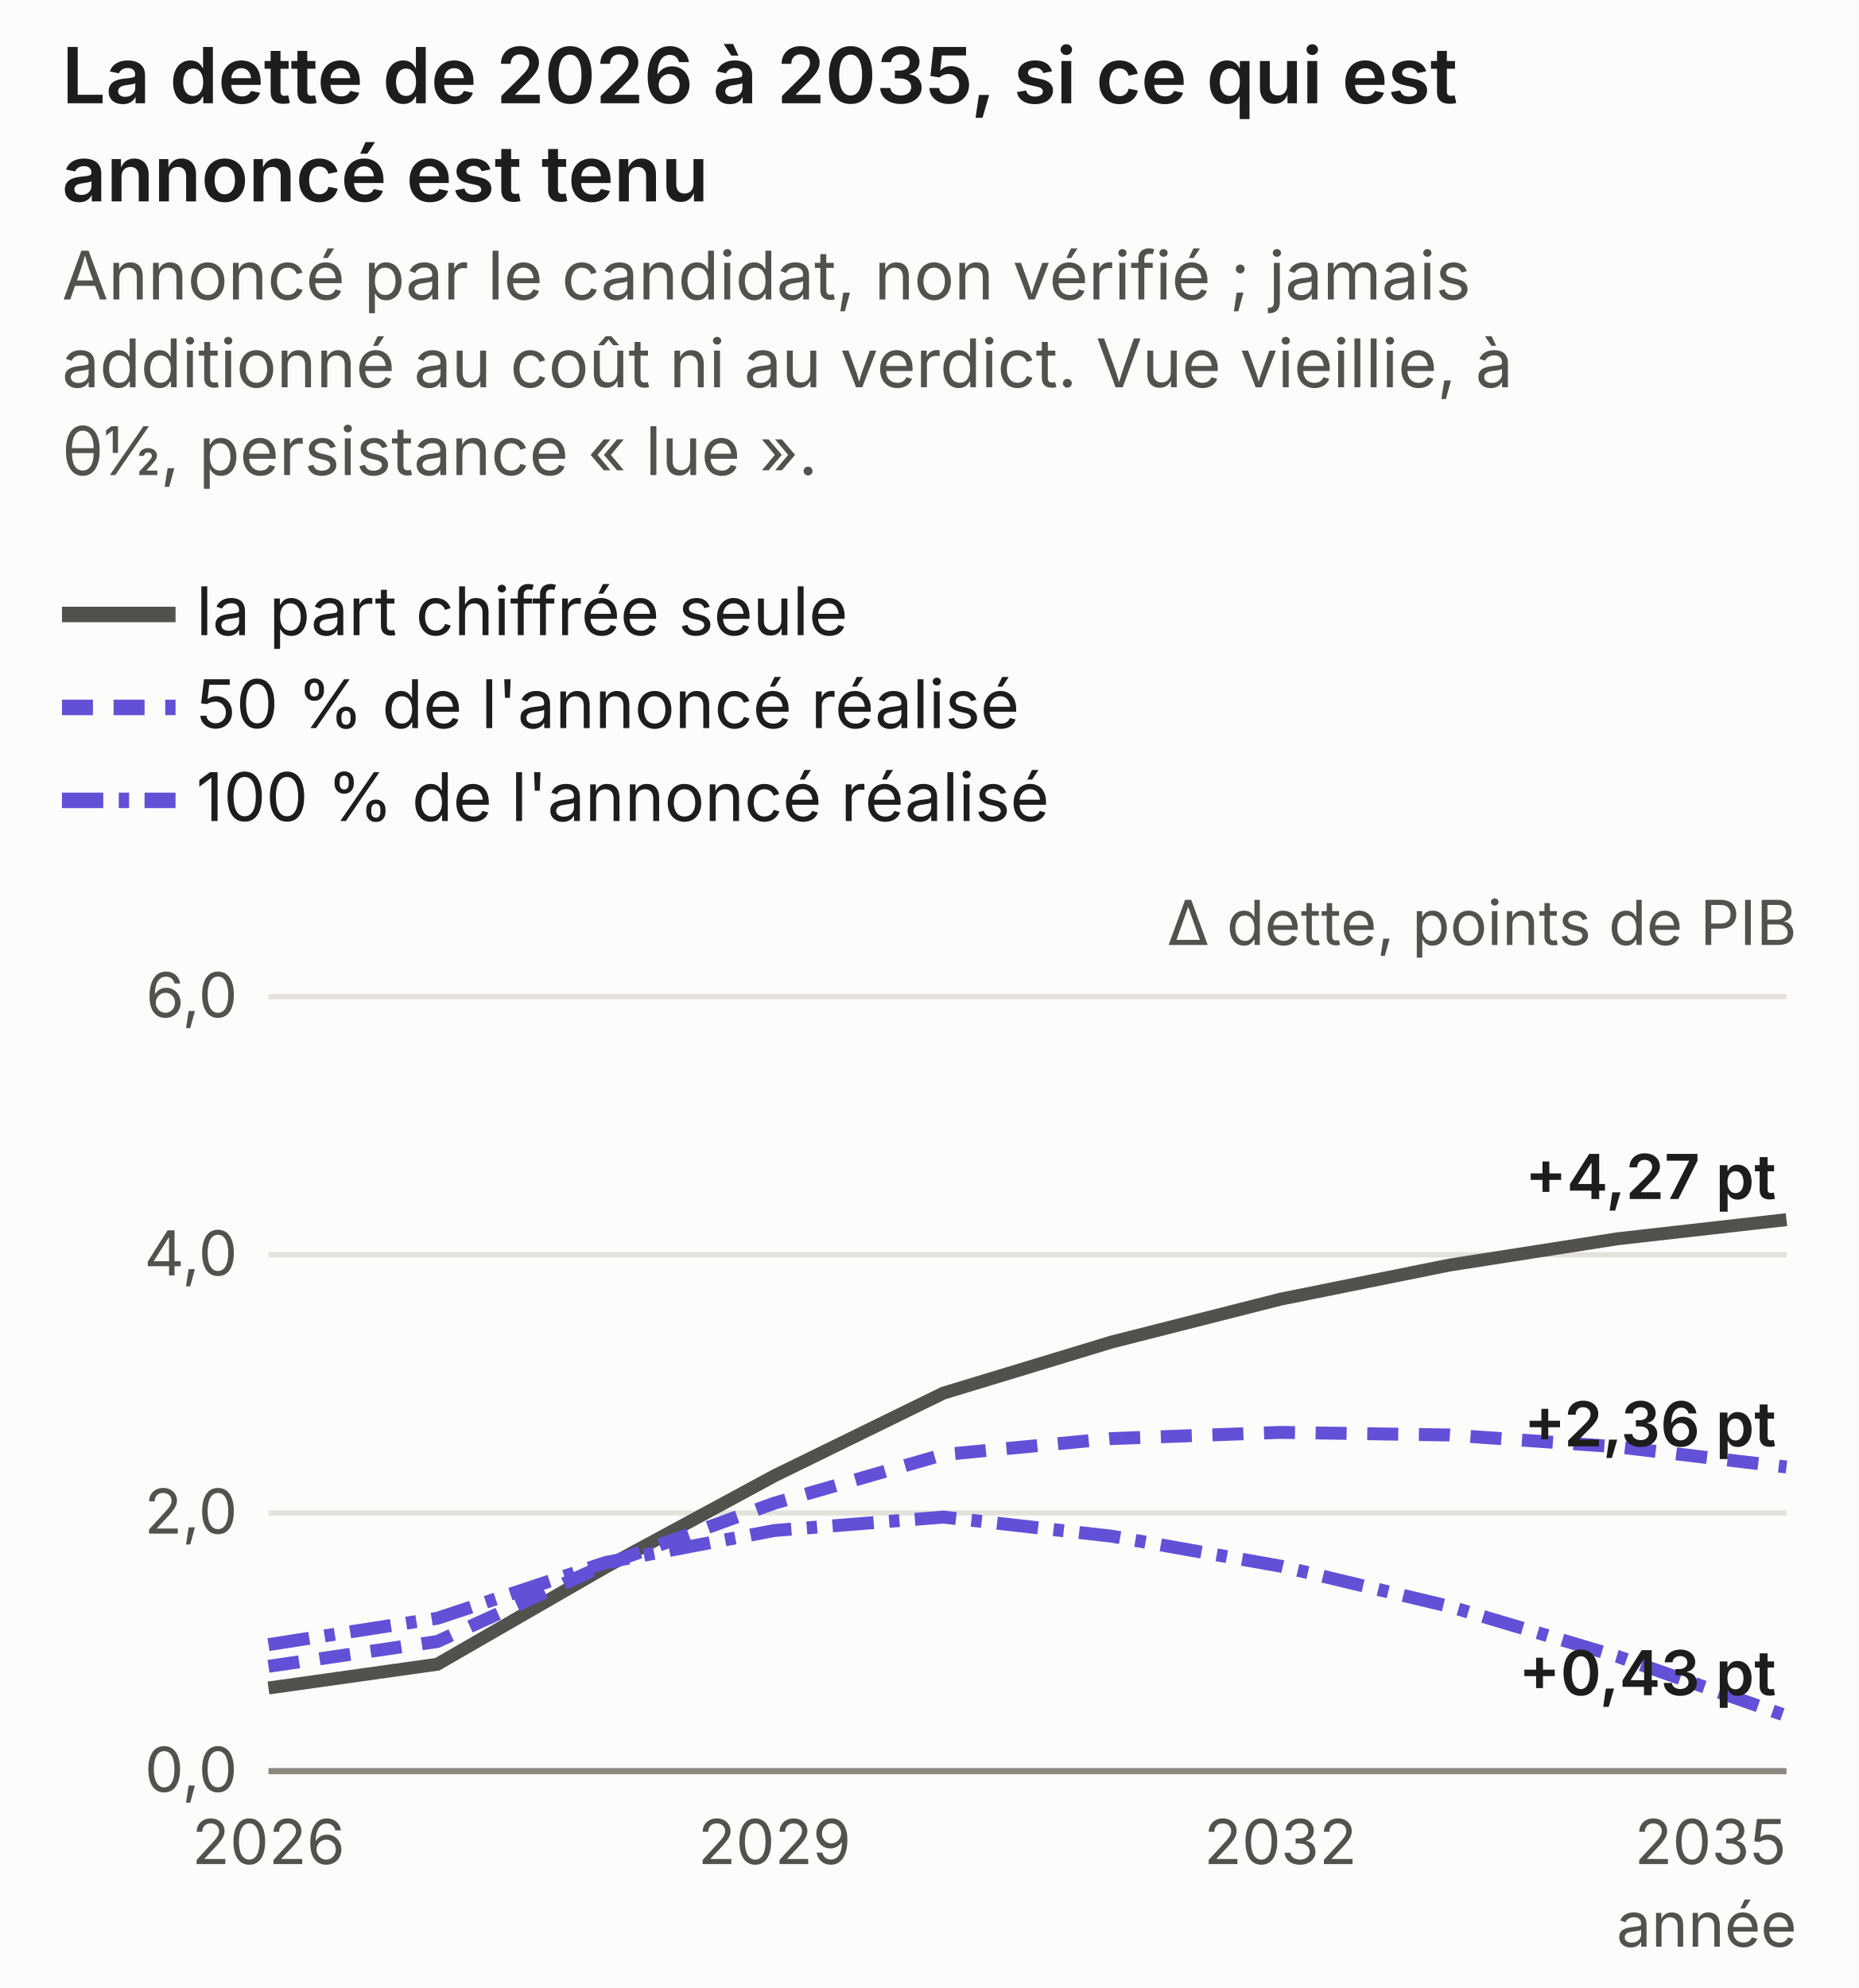
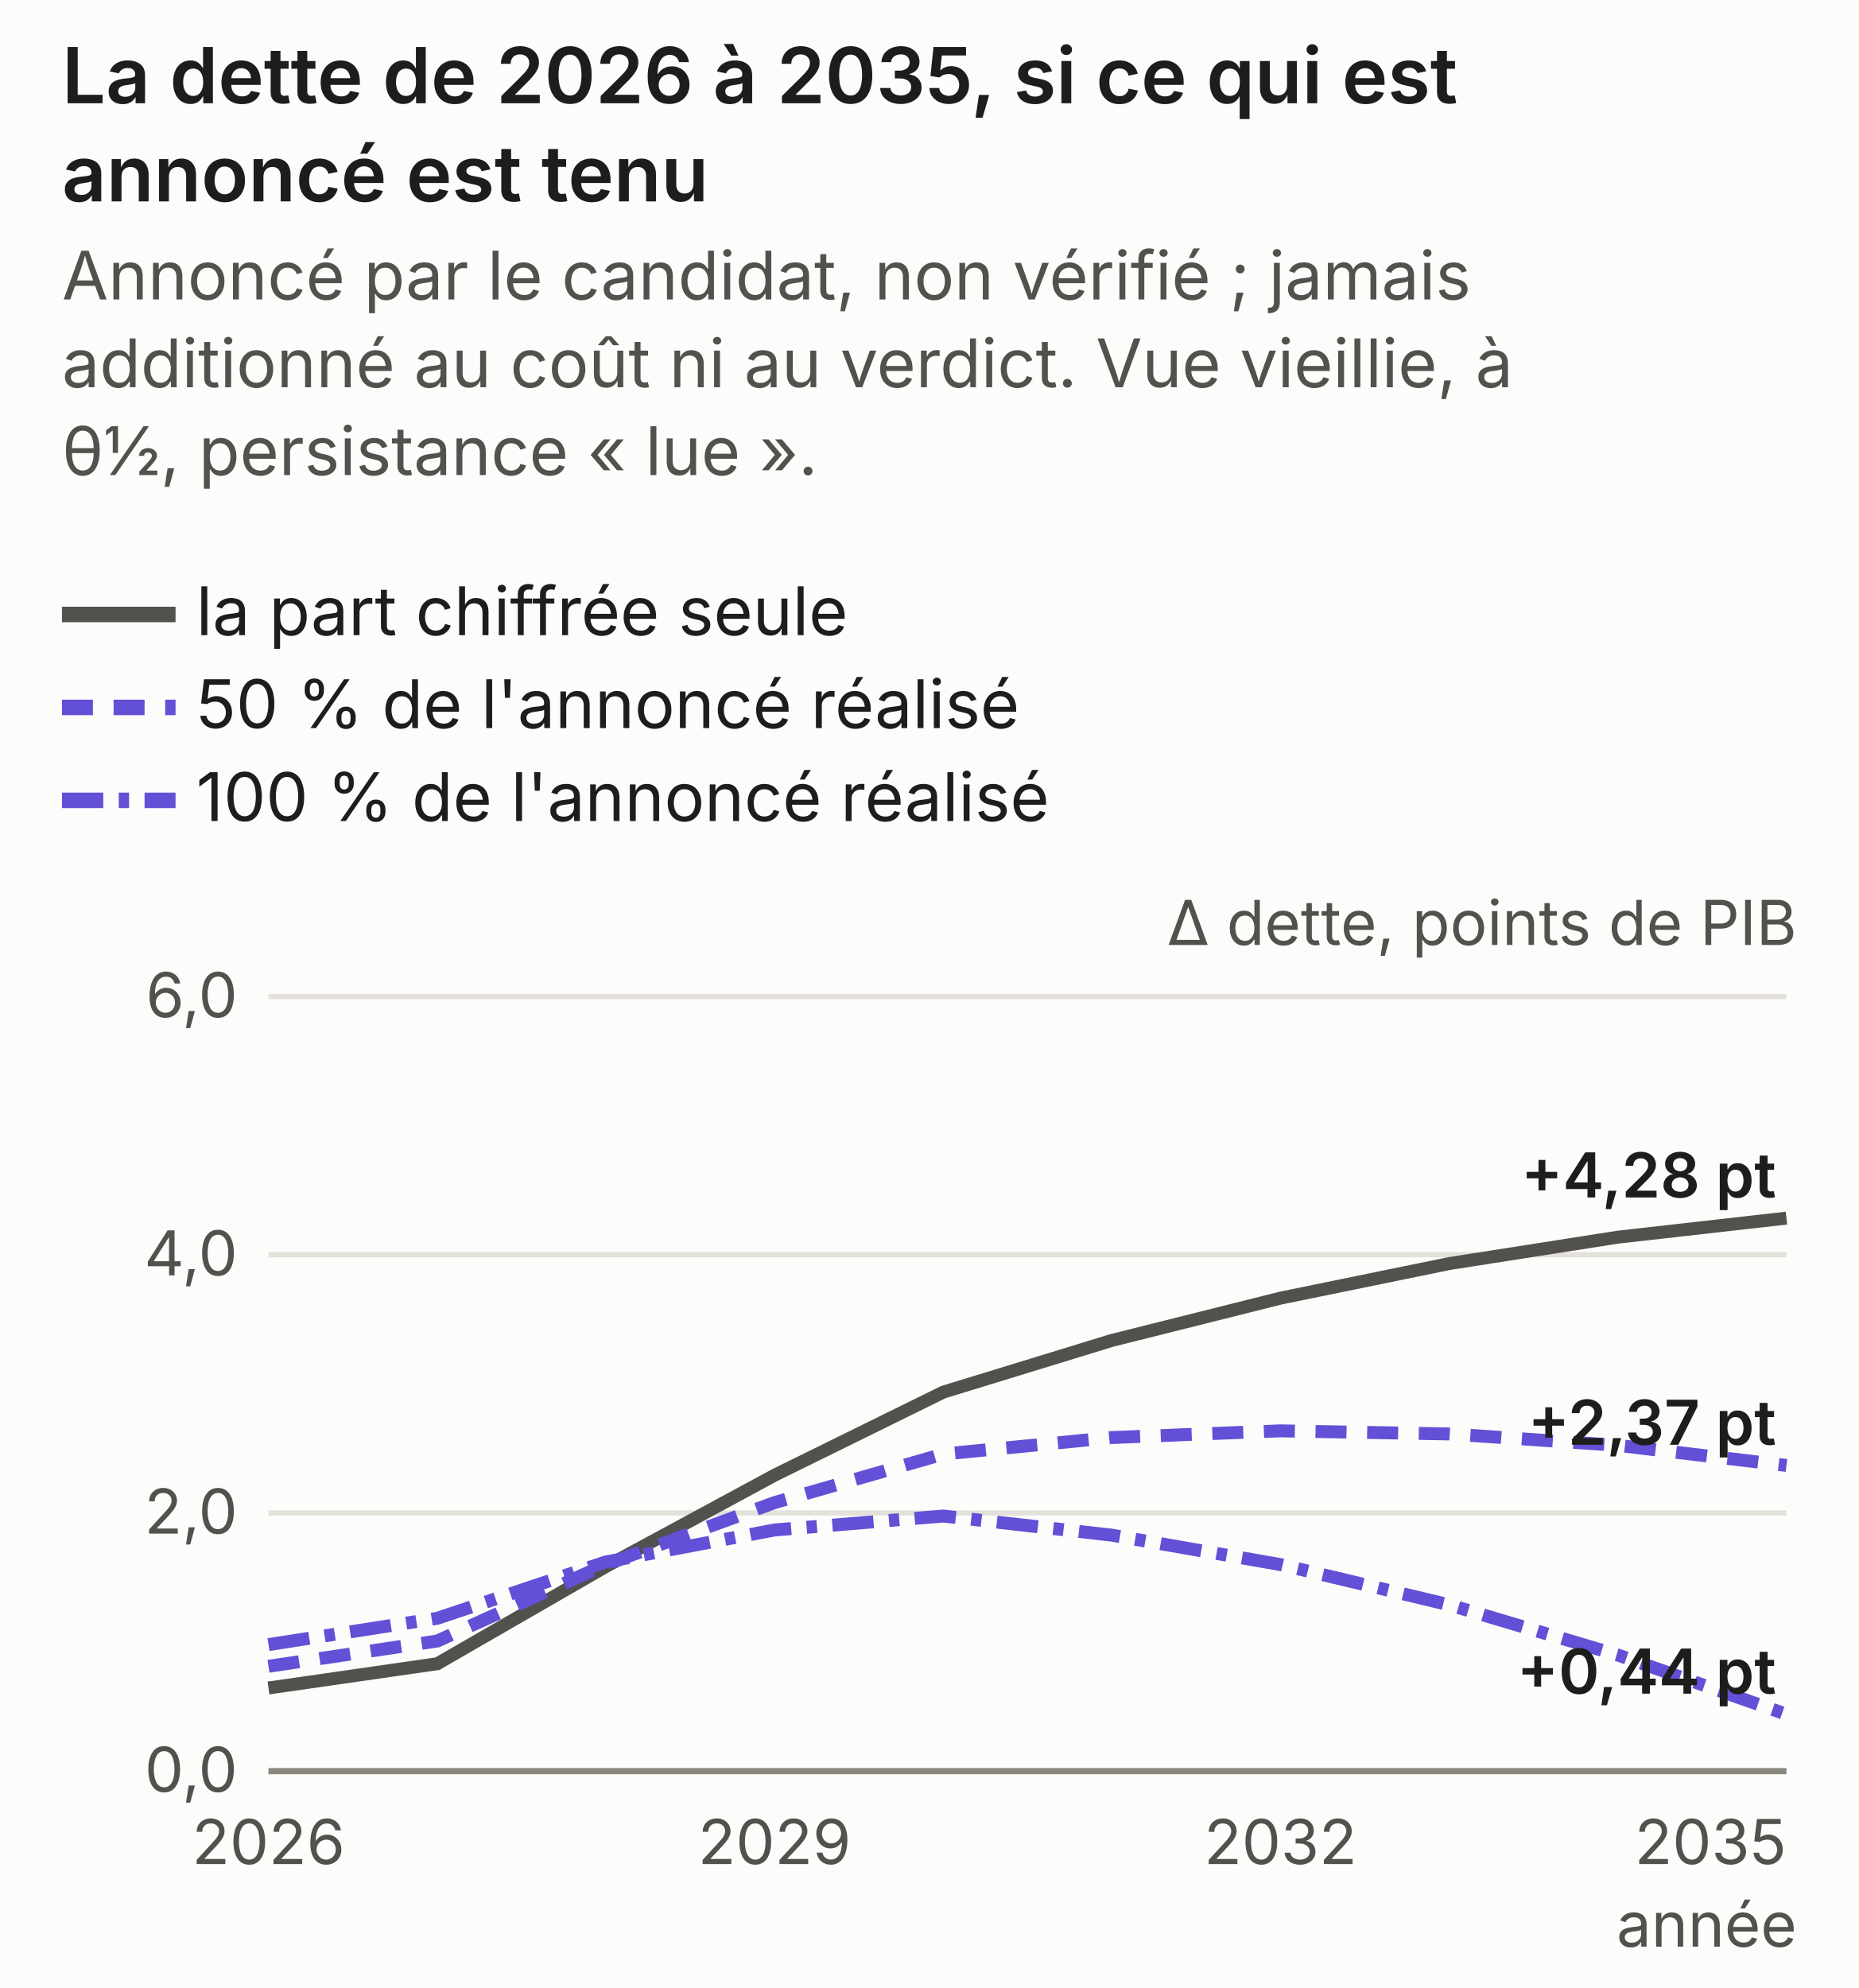
<svg xmlns="http://www.w3.org/2000/svg" viewBox="0 0 360 385" width="360" height="385" role="img" aria-labelledby="pres2027_attal_programme-annoncee-t pres2027_attal_programme-annoncee-d" font-size="13">
  <style>.g-fond{fill:#fcfcfb}.g-encre{fill:#1d1d1b}.g-doux{fill:#52514e}
.g-axe{stroke:#8a877f}.g-grille{stroke:#e4e1da}.g-zero{stroke:#52514e}
.g-s1{stroke:#2a78d6}.g-s2{stroke:#eb6834}.g-s3{stroke:#1baf7a}.g-s4{stroke:#6250d6}
.g-f1{fill:#2a78d6}.g-f2{fill:#eb6834}.g-f3{fill:#1baf7a}.g-f4{fill:#6250d6}
.g-bande{fill:#2a78d6;fill-opacity:.16}.g-plus{fill:#2a78d6}.g-moins{fill:#e34948}
.g-total{fill:#52514e}.g-lien{stroke:#8a877f}.g-sur{fill:#ffffff}
@media (prefers-color-scheme: dark){
.g-fond{fill:#1a1a19}.g-encre{fill:#ece9e2}.g-doux{fill:#c3c2b7}
.g-axe{stroke:#8f8b80}.g-grille{stroke:#33322f}.g-zero{stroke:#c3c2b7}
.g-s1{stroke:#3987e5}.g-s2{stroke:#d95926}.g-s3{stroke:#199e70}.g-s4{stroke:#9085e9}
.g-f1{fill:#3987e5}.g-f2{fill:#d95926}.g-f3{fill:#199e70}.g-f4{fill:#9085e9}
.g-bande{fill:#3987e5;fill-opacity:.24}.g-plus{fill:#3987e5}.g-moins{fill:#e66767}
.g-total{fill:#6b6862}.g-lien{stroke:#8f8b80}}
text{font-family:system-ui,-apple-system,"Segoe UI",sans-serif}</style>
  <rect class="g-fond" fill="#fcfcfb" x="0" y="0" width="360" height="385" />
  <text class="g-encre" fill="#1d1d1b" x="12" y="20" text-anchor="start" font-size="15" font-weight="600">La dette de 2026 à 2035, si ce qui est</text>
  <text class="g-encre" fill="#1d1d1b" x="12" y="39" text-anchor="start" font-size="15" font-weight="600">annoncé est tenu</text>
  <text class="g-doux" fill="#52514e" x="12" y="58" text-anchor="start">Annoncé par le candidat, non vérifié ; jamais</text>
  <text class="g-doux" fill="#52514e" x="12" y="75" text-anchor="start">additionné au coût ni au verdict. Vue vieillie, à</text>
  <text class="g-doux" fill="#52514e" x="12" y="92" text-anchor="start">θ½, persistance « lue ».</text>
  <line class="g-zero" stroke="#52514e" stroke-width="3" x1="12" y1="119" x2="34" y2="119" />
  <text class="g-encre" fill="#1d1d1b" x="38" y="123" text-anchor="start">la part chiffrée seule</text>
  <line class="g-s4" stroke="#6250d6" stroke-width="3" stroke-dasharray="6 4" x1="12" y1="137" x2="34" y2="137" />
  <text class="g-encre" fill="#1d1d1b" x="38" y="141" text-anchor="start">50 % de l'annoncé réalisé</text>
  <line class="g-s4" stroke="#6250d6" stroke-width="3" stroke-dasharray="8 3 2 3" x1="12" y1="155" x2="34" y2="155" />
  <text class="g-encre" fill="#1d1d1b" x="38" y="159" text-anchor="start">100 % de l'annoncé réalisé</text>
  <text class="g-doux" fill="#52514e" x="348" y="183" text-anchor="end" font-size="12">Δ dette, points de PIB</text>
  <line class="g-grille" stroke="#e4e1da" stroke-width="1" x1="52" y1="343" x2="346" y2="343" />
  <text class="g-doux" fill="#52514e" x="46" y="347" text-anchor="end" font-size="12">0,0</text>
  <line class="g-grille" stroke="#e4e1da" stroke-width="1" x1="52" y1="293" x2="346" y2="293" />
  <text class="g-doux" fill="#52514e" x="46" y="297" text-anchor="end" font-size="12">2,0</text>
  <line class="g-grille" stroke="#e4e1da" stroke-width="1" x1="52" y1="243" x2="346" y2="243" />
  <text class="g-doux" fill="#52514e" x="46" y="247" text-anchor="end" font-size="12">4,0</text>
  <line class="g-grille" stroke="#e4e1da" stroke-width="1" x1="52" y1="193" x2="346" y2="193" />
  <text class="g-doux" fill="#52514e" x="46" y="197" text-anchor="end" font-size="12">6,0</text>
  <line class="g-axe" stroke="#8a877f" stroke-width="1.2" x1="52" y1="343" x2="346" y2="343" />
-   <polyline class="g-zero" stroke="#52514e" fill="none" stroke-width="2.5" points="52,326.9 84.7,322.3 117.3,303.5 150,285.8 182.7,269.8 215.3,259.9 248,251.6 280.7,245 313.3,239.9 346,236.2" />
-   <polyline class="g-s4" stroke="#6250d6" fill="none" stroke-width="2.5" stroke-dasharray="6 4" points="52,322.7 84.7,317.9 117.3,303 150,291.1 182.7,281.7 215.3,278.6 248,277.4 280.7,277.9 313.3,280.2 346,284.1" />
-   <polyline class="g-s4" stroke="#6250d6" fill="none" stroke-width="2.5" stroke-dasharray="8 3 2 3" points="52,318.5 84.7,313.4 117.3,302.6 150,296.4 182.7,293.8 215.3,297.5 248,303.3 280.7,311.1 313.3,320.8 346,332.3" />
-   <text class="g-encre" fill="#1d1d1b" x="344" y="232.2" text-anchor="end" font-size="12" font-weight="600">+4,27 pt</text>
-   <text class="g-encre" fill="#1d1d1b" x="344" y="280.1" text-anchor="end" font-size="12" font-weight="600">+2,36 pt</text>
-   <text class="g-encre" fill="#1d1d1b" x="344" y="328.3" text-anchor="end" font-size="12" font-weight="600">+0,43 pt</text>
+   <polyline class="g-zero" stroke="#52514e" fill="none" stroke-width="2.5" points="52,326.9 84.7,322.2 117.3,303.4 150,285.7 182.7,269.6 215.3,259.6 248,251.4 280.7,244.7 313.3,239.6 346,235.9" />
+   <polyline class="g-s4" stroke="#6250d6" fill="none" stroke-width="2.5" stroke-dasharray="6 4" points="52,322.7 84.7,317.8 117.3,303 150,291 182.7,281.6 215.3,278.4 248,277.1 280.7,277.7 313.3,279.9 346,283.8" />
+   <polyline class="g-s4" stroke="#6250d6" fill="none" stroke-width="2.5" stroke-dasharray="8 3 2 3" points="52,318.5 84.7,313.4 117.3,302.5 150,296.3 182.7,293.6 215.3,297.3 248,303 280.7,310.8 313.3,320.5 346,332" />
+   <text class="g-encre" fill="#1d1d1b" x="344" y="231.9" text-anchor="end" font-size="12" font-weight="600">+4,28 pt</text>
+   <text class="g-encre" fill="#1d1d1b" x="344" y="279.8" text-anchor="end" font-size="12" font-weight="600">+2,37 pt</text>
+   <text class="g-encre" fill="#1d1d1b" x="344" y="328" text-anchor="end" font-size="12" font-weight="600">+0,44 pt</text>
  <text class="g-doux" fill="#52514e" x="52" y="361" text-anchor="middle" font-size="12">2026</text>
  <text class="g-doux" fill="#52514e" x="150" y="361" text-anchor="middle" font-size="12">2029</text>
  <text class="g-doux" fill="#52514e" x="248" y="361" text-anchor="middle" font-size="12">2032</text>
  <text class="g-doux" fill="#52514e" x="346" y="361" text-anchor="end" font-size="12">2035</text>
  <text class="g-doux" fill="#52514e" x="348" y="377" text-anchor="end" font-size="12">année</text>
</svg>
